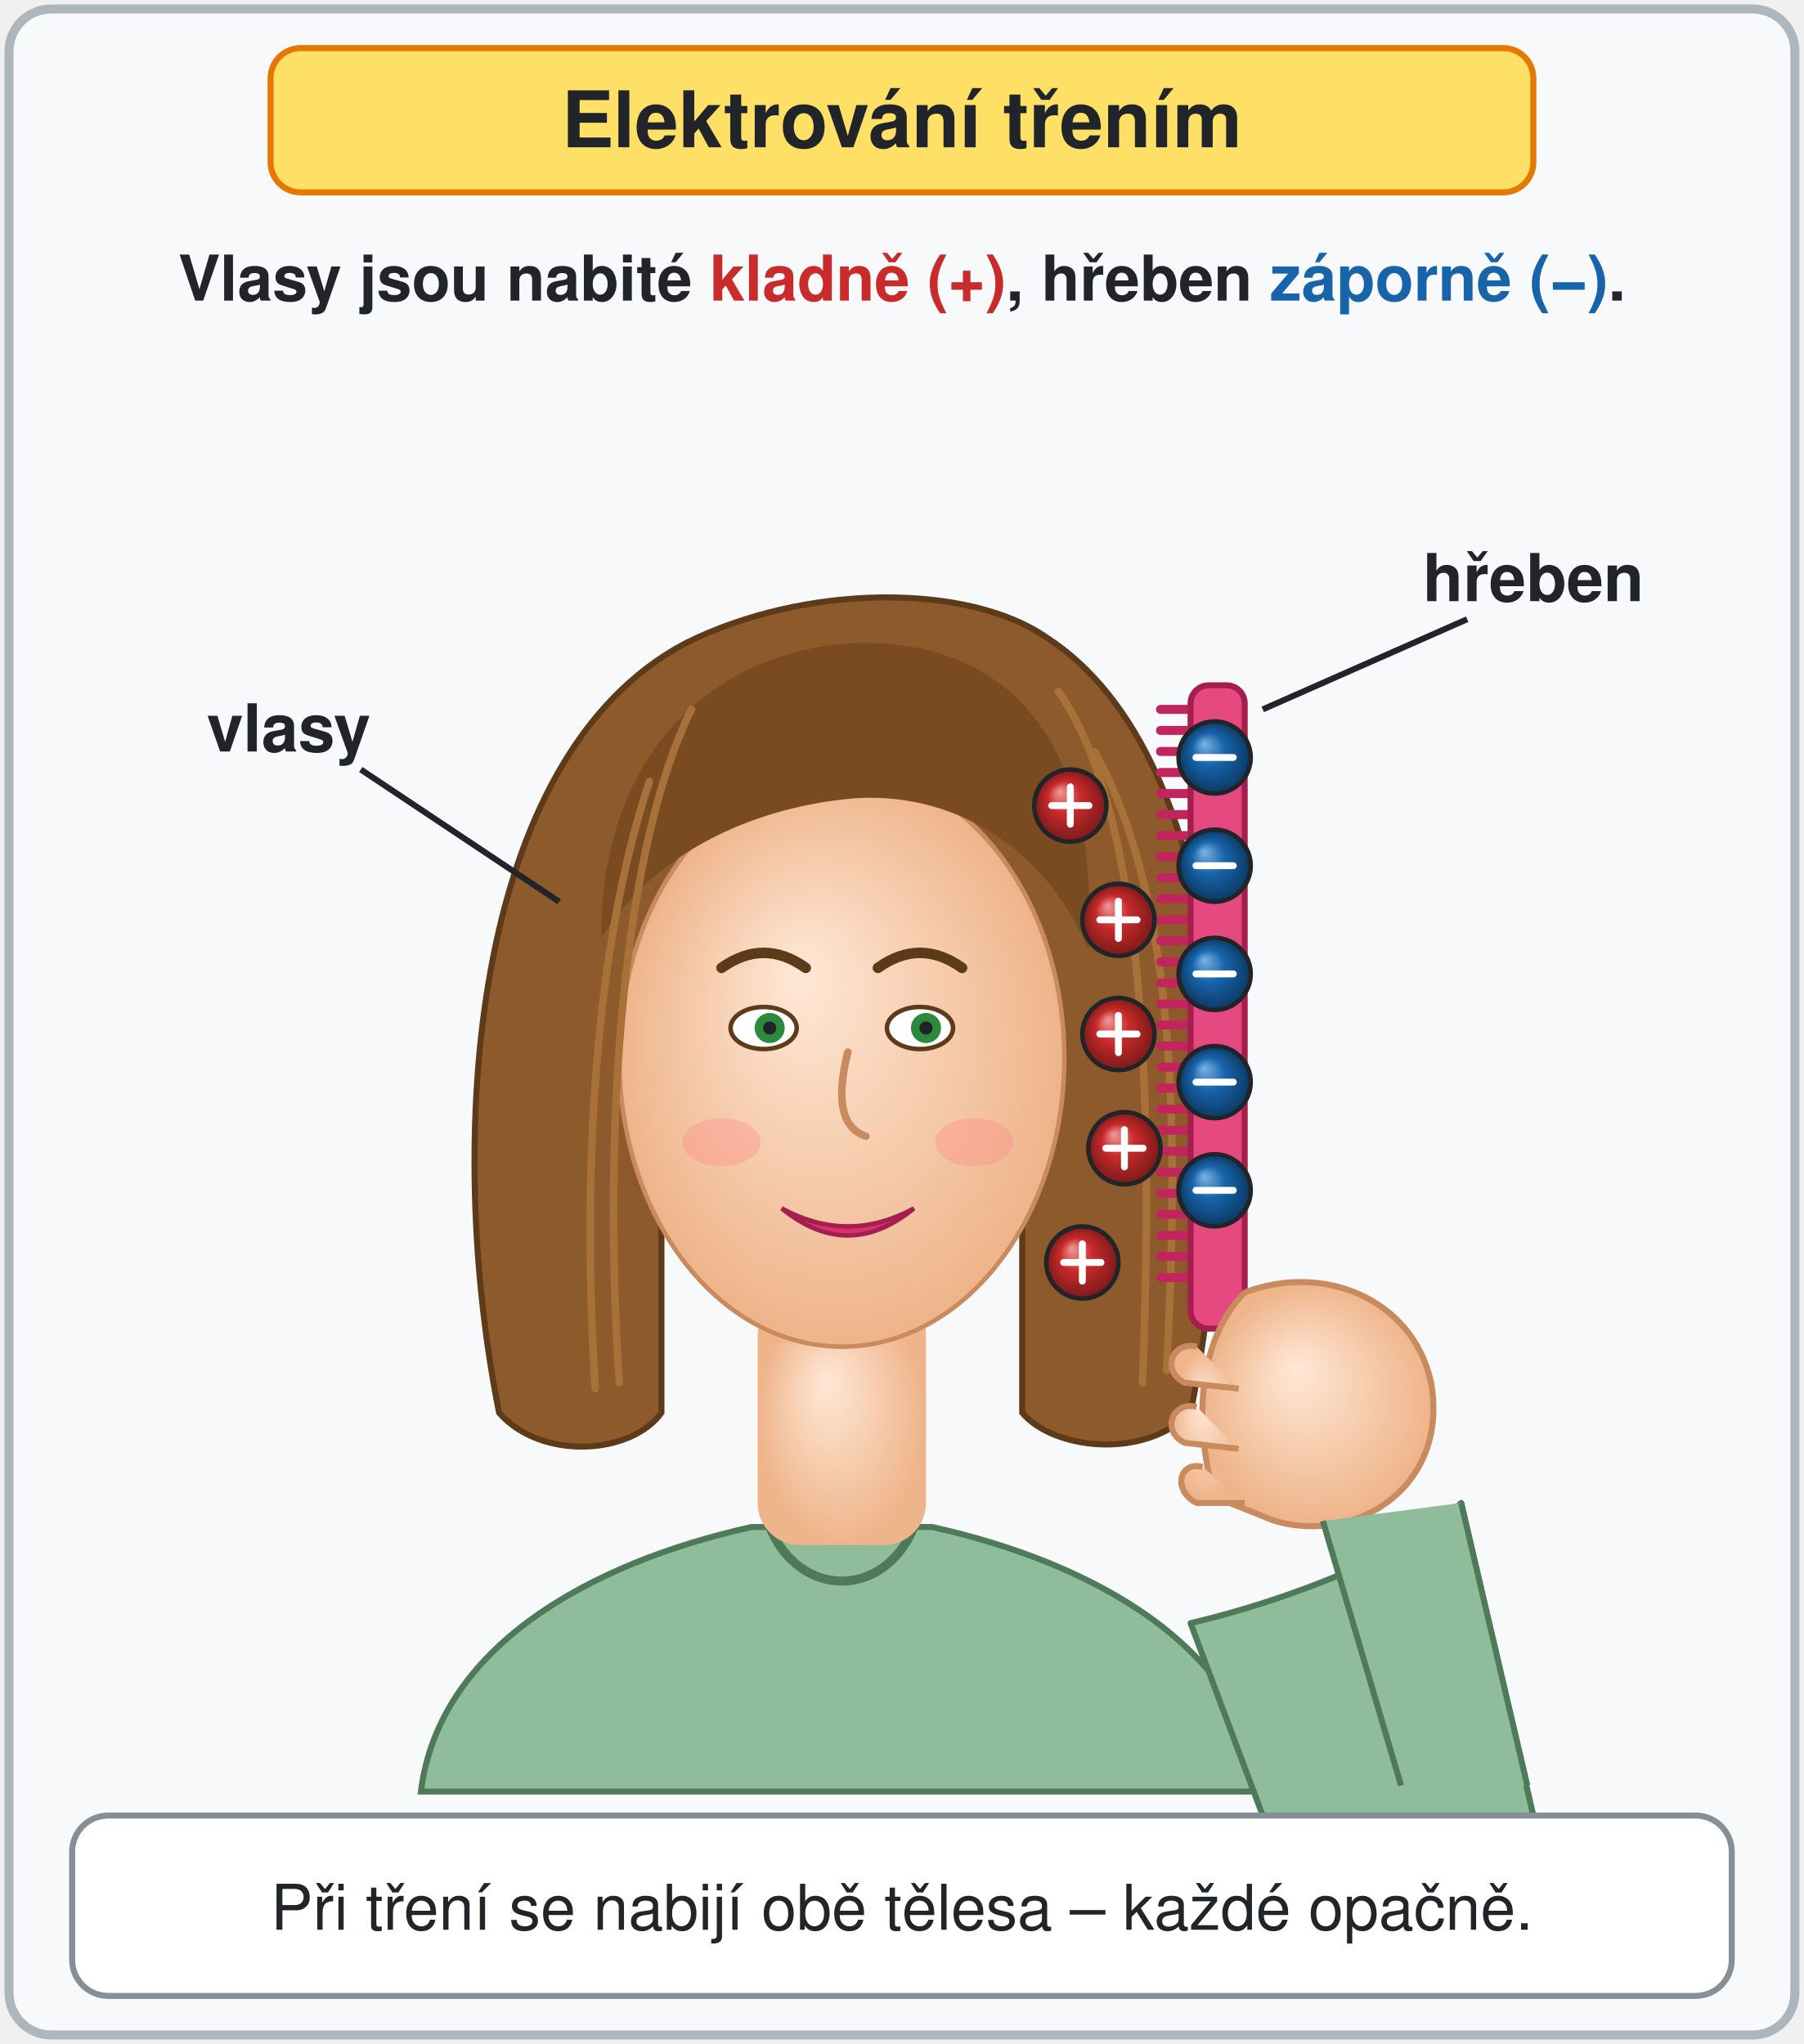
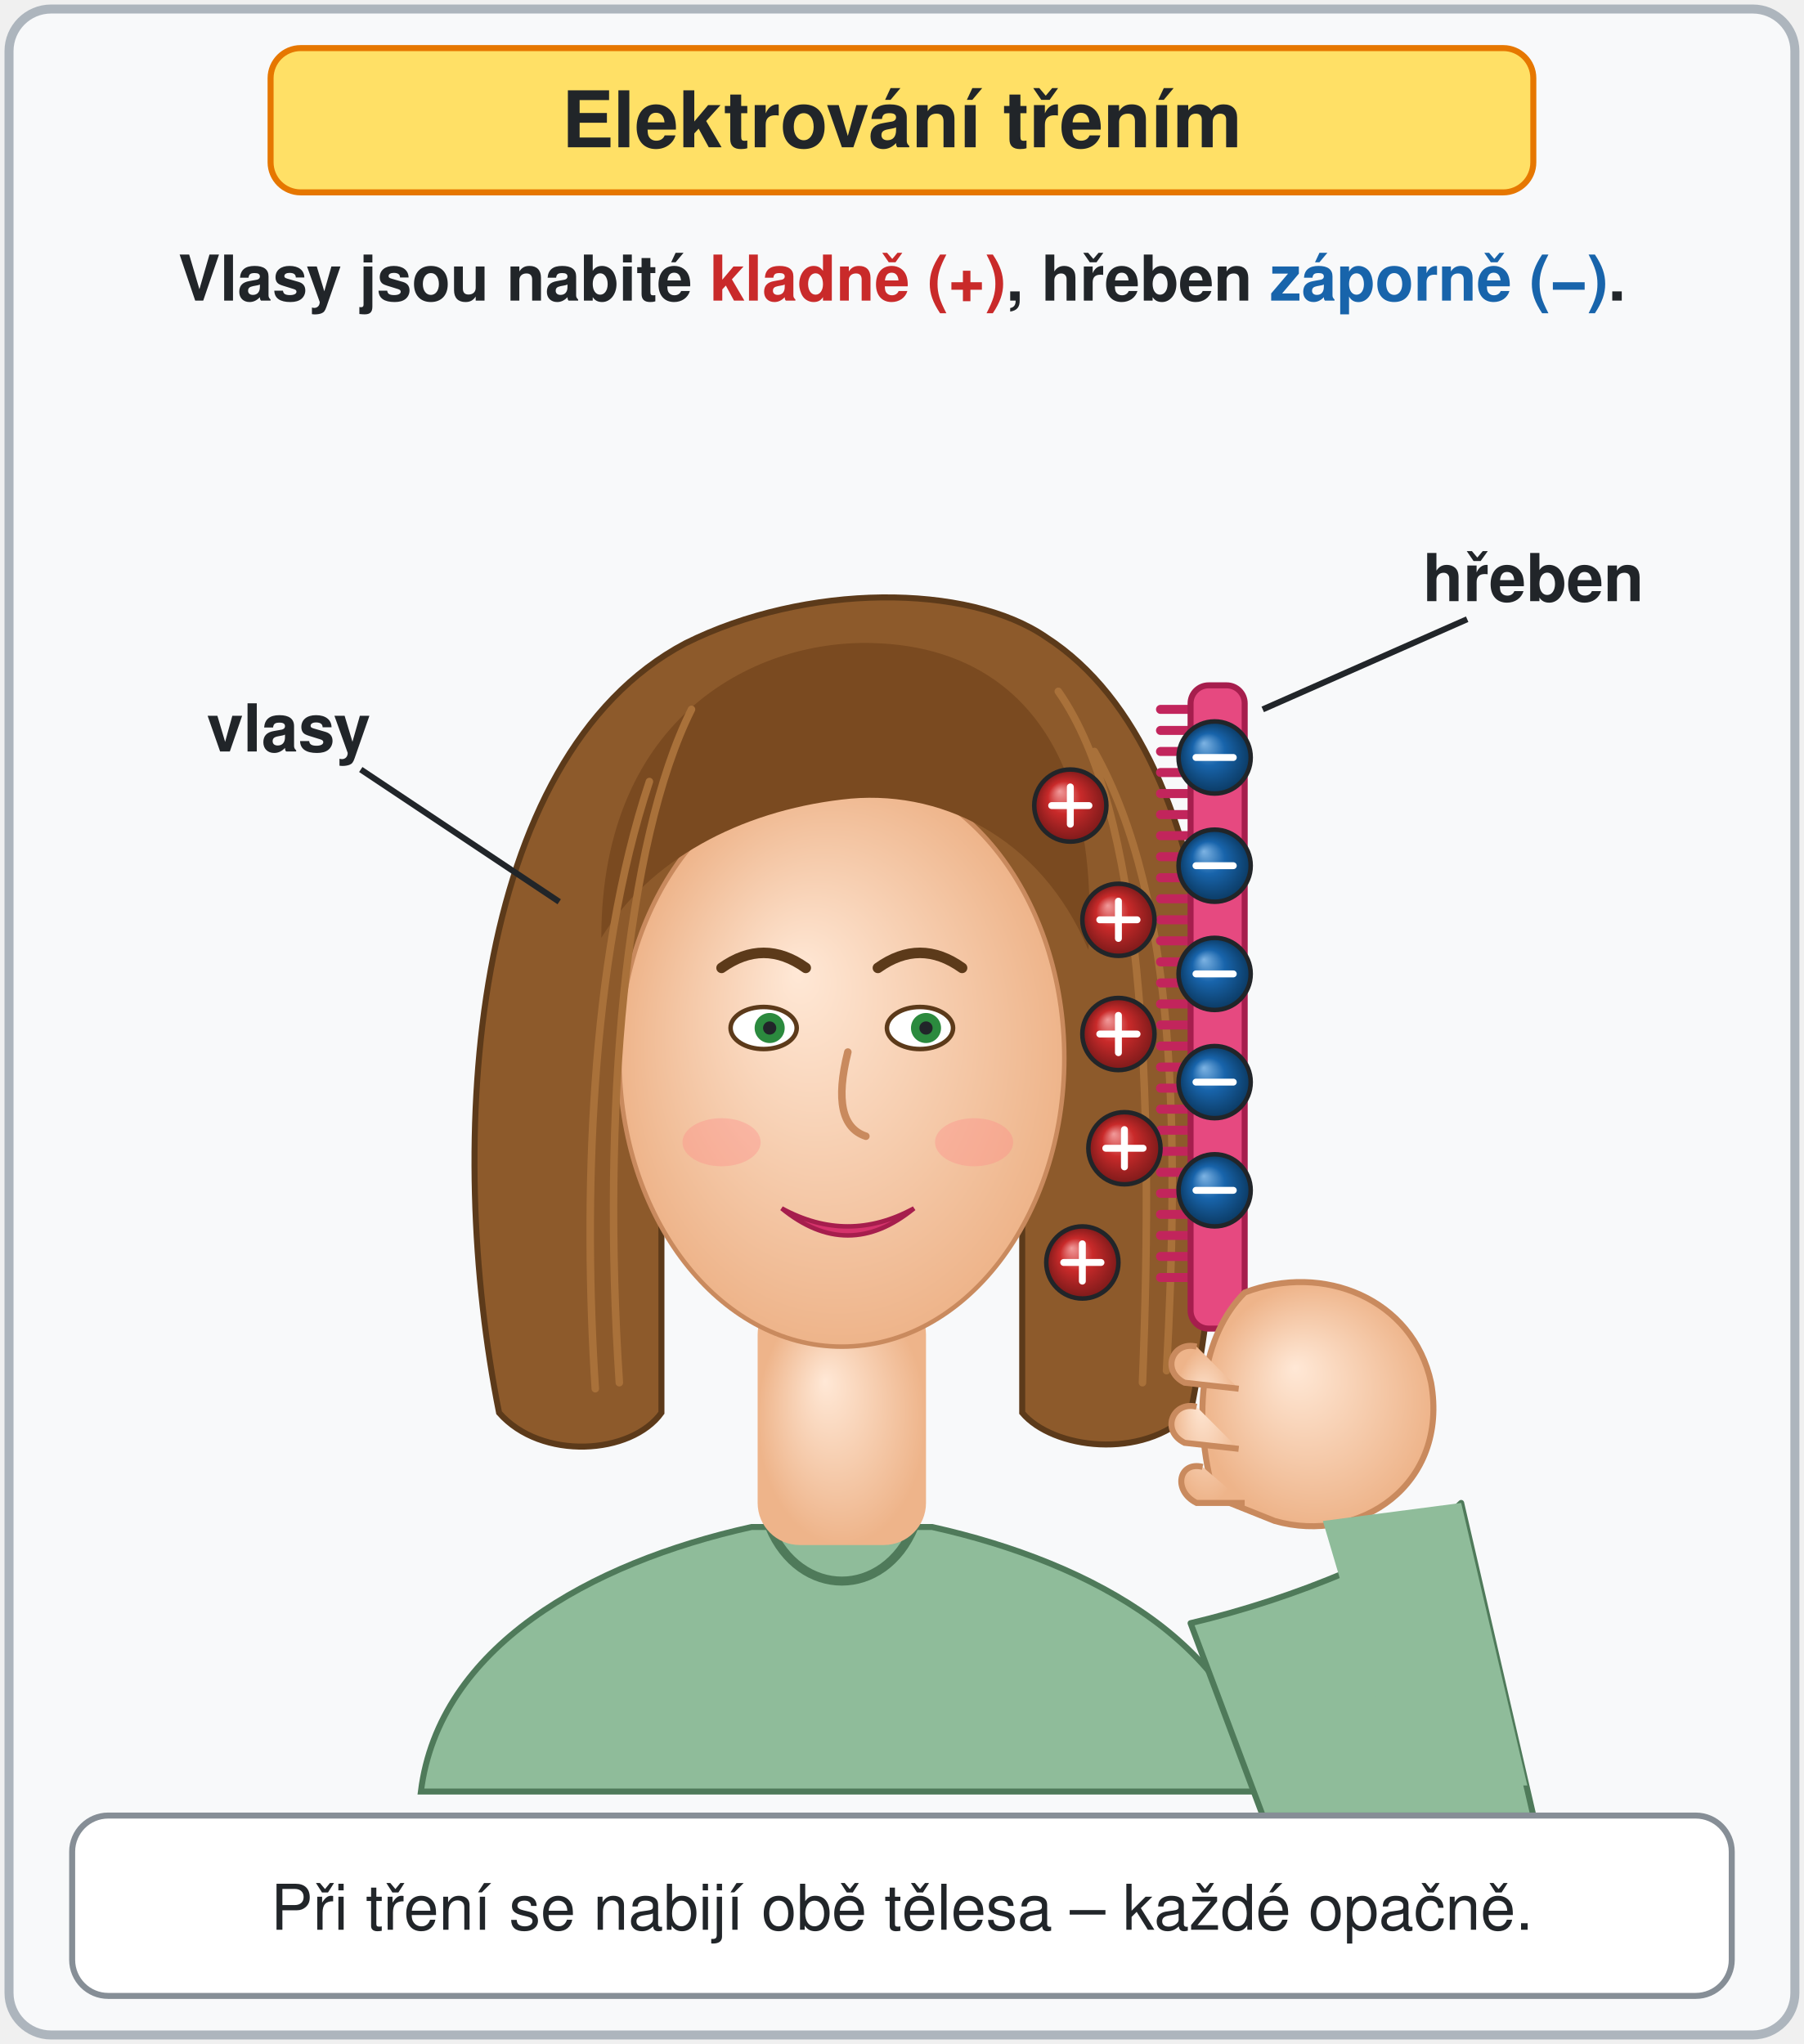
<svg xmlns="http://www.w3.org/2000/svg" viewBox="0 0 600 680" font-family="'Segoe UI', Helvetica, Arial, sans-serif" role="img" aria-label="Animace: dívka se češe růžovým plastovým hřebenem. Vlasy i hřeben jsou na začátku nenabité. Při česání přejde 5 elektronů z vlasů na hřeben. Na vlasech pak zůstane 5 kladných nábojů a na hřebenu je 5 elektronů: vlasy jsou nabité kladně, hřeben záporně.">
  <style>
/* Předloha: PDF Elektrické vlastnosti látek, dvojice fotografií dívky s hřebenem: vlevo zelené elektrony se žlutými šipkami přecházejí z vlasů na hřeben, vpravo + u vlasů a − u hřebenu (fotografie → vlastní kresba, obě fáze jako jedna animace). Animace 11 s: 2 tahy hřebenem, 5 elektronů přeletí na hřeben, na vlasech se objeví 5 znaků +. Počty + a − jsou stejné (nabijí se obě tělesa). Bez animace = koncový stav. */
@keyframes cesani { 0%, 12% { transform: translateY(0); } 19% { transform: translateY(70px); } 26% { transform: translateY(0); } 33% { transform: translateY(70px); } 40%, 100% { transform: translateY(0); } }
@keyframes plus { 0%, 55% { opacity: 0; } 60%, 95% { opacity: 1; } 100% { opacity: 0; } }
@keyframes c1 { 0%, 10% { opacity: 1; } 11%, 100% { opacity: 0; } }
@keyframes c2 { 0%, 11.5% { opacity: 0; } 13%, 55% { opacity: 1; } 56%, 100% { opacity: 0; } }
@keyframes c3 { 0%, 57% { opacity: 0; } 58.5%, 100% { opacity: 1; } }
.hreben { animation: cesani 11s ease-in-out infinite; } .plus { animation: plus 11s linear infinite; }
.c1 { animation: c1 11s linear infinite; } .c2 { animation: c2 11s linear infinite; } .c3 { animation: c3 11s linear infinite; }
@keyframes e0 { 0%, 11% { transform: translate(-32px, 16px); opacity: 0; } 13%, 40% { transform: translate(-32px, 16px); opacity: 1; } 48%, 95% { transform: translate(0, 0); opacity: 1; } 100% { transform: translate(0, 0); opacity: 0; } }
.e0 { animation: e0 11s ease-in-out infinite; }
@keyframes e1 { 0%, 11% { transform: translate(-26px, 18px); opacity: 0; } 13%, 43% { transform: translate(-26px, 18px); opacity: 1; } 51%, 95% { transform: translate(0, 0); opacity: 1; } 100% { transform: translate(0, 0); opacity: 0; } }
.e1 { animation: e1 11s ease-in-out infinite; }
@keyframes e2 { 0%, 11% { transform: translate(-32px, 20px); opacity: 0; } 13%, 46% { transform: translate(-32px, 20px); opacity: 1; } 54%, 95% { transform: translate(0, 0); opacity: 1; } 100% { transform: translate(0, 0); opacity: 0; } }
.e2 { animation: e2 11s ease-in-out infinite; }
@keyframes e3 { 0%, 11% { transform: translate(-28px, 22px); opacity: 0; } 13%, 49% { transform: translate(-28px, 22px); opacity: 1; } 57%, 95% { transform: translate(0, 0); opacity: 1; } 100% { transform: translate(0, 0); opacity: 0; } }
.e3 { animation: e3 11s ease-in-out infinite; }
@keyframes e4 { 0%, 11% { transform: translate(-30px, 24px); opacity: 0; } 13%, 52% { transform: translate(-30px, 24px); opacity: 1; } 60%, 95% { transform: translate(0, 0); opacity: 1; } 100% { transform: translate(0, 0); opacity: 0; } }
.e4 { animation: e4 11s ease-in-out infinite; }
@media (prefers-reduced-motion: reduce) { * { animation: none !important; } }
</style>
  <defs>
    <radialGradient id="gP" cx="50%" cy="50%" r="50%" fx="35%" fy="30%">
      <stop offset="0" stop-color="#f19a9a" />
      <stop offset="0.45" stop-color="#c92a2a" />
      <stop offset="1" stop-color="#7d1a1a" />
    </radialGradient>
    <radialGradient id="gE" cx="50%" cy="50%" r="50%" fx="35%" fy="30%">
      <stop offset="0" stop-color="#7db3e3" />
      <stop offset="0.45" stop-color="#1864ab" />
      <stop offset="1" stop-color="#0b3a63" />
    </radialGradient>
    <radialGradient id="gN" cx="50%" cy="50%" r="50%" fx="35%" fy="30%">
      <stop offset="0" stop-color="#ffffff" />
      <stop offset="0.45" stop-color="#adb5bd" />
      <stop offset="1" stop-color="#5c636a" />
    </radialGradient>
    <radialGradient id="gObal" cx="50%" cy="50%" r="50%" fx="40%" fy="35%">
      <stop offset="0" stop-color="#f4fbef" />
      <stop offset="1" stop-color="#c5e1b0" />
    </radialGradient>
    <radialGradient id="gJadro" cx="50%" cy="50%" r="50%">
      <stop offset="0" stop-color="#fff4e6" />
      <stop offset="1" stop-color="#ffc9a0" />
    </radialGradient>
    <linearGradient id="gKov" x1="0" y1="0" x2="1" y2="0">
      <stop offset="0" stop-color="#6c757d" />
      <stop offset="0.35" stop-color="#f1f3f5" />
      <stop offset="0.7" stop-color="#adb5bd" />
      <stop offset="1" stop-color="#495057" />
    </linearGradient>
    <linearGradient id="gKovV" x1="0" y1="0" x2="0" y2="1">
      <stop offset="0" stop-color="#f1f3f5" />
      <stop offset="0.5" stop-color="#ced4da" />
      <stop offset="1" stop-color="#868e96" />
    </linearGradient>
    <radialGradient id="gZlato" cx="50%" cy="50%" r="50%" fx="38%" fy="32%">
      <stop offset="0" stop-color="#fff9db" />
      <stop offset="0.35" stop-color="#fcc419" />
      <stop offset="1" stop-color="#a86b00" />
    </radialGradient>
    <radialGradient id="gSklo" cx="50%" cy="50%" r="50%" fx="30%" fy="25%">
      <stop offset="0" stop-color="#ffffff" />
      <stop offset="0.6" stop-color="#e7f5ff" />
      <stop offset="1" stop-color="#c5f6fa" />
    </radialGradient>
    <radialGradient id="gKuze" cx="50%" cy="50%" r="50%" fx="40%" fy="35%">
      <stop offset="0" stop-color="#ffe8d6" />
      <stop offset="1" stop-color="#eeb48a" />
    </radialGradient>
    <linearGradient id="gPlast" x1="0" y1="0" x2="0" y2="1">
      <stop offset="0" stop-color="#ffd8a8" />
      <stop offset="0.5" stop-color="#fd7e14" />
      <stop offset="1" stop-color="#c2410c" />
    </linearGradient>
    <linearGradient id="gDeska" x1="0" y1="0" x2="1" y2="0">
      <stop offset="0" stop-color="#212529" />
      <stop offset="0.45" stop-color="#6c757d" />
      <stop offset="1" stop-color="#212529" />
    </linearGradient>
  </defs>
  <rect x="3" y="3" width="594" height="674" rx="14" fill="#f8f9fa" stroke="#adb5bd" stroke-width="3" />
  <rect x="90" y="16" width="420" height="48" rx="10" fill="#ffe066" stroke="#e67700" stroke-width="2" />
  <text x="300" y="49" font-size="26" font-weight="bold" fill="#212529" text-anchor="middle">Elektrování třením</text>
  <text class="c1" x="300" y="100" font-size="21" font-weight="bold" fill="#212529" text-anchor="middle" opacity="0">Vlasy i hřeben jsou zatím nenabité.</text>
  <text class="c2" x="300" y="100" font-size="21" font-weight="bold" fill="#1864ab" text-anchor="middle" opacity="0">Při česání přecházejí elektrony z vlasů na hřeben.</text>
  <text class="c3" x="300" y="100" font-size="21" font-weight="bold" fill="#212529" text-anchor="middle">Vlasy jsou nabité <tspan fill="#c92a2a">kladně (+)</tspan>, hřeben <tspan fill="#1864ab">záporně (−)</tspan>.</text>
  <path d="M140 596C146 548 196 520 250 508L310 508C364 520 414 548 420 596Z" fill="#8fbc9a" stroke="#4f7a5a" stroke-width="2" />
  <path d="M396 540C430 532 470 516 486 500L510 604H420Z" fill="#8fbc9a" stroke="#4f7a5a" stroke-width="2" stroke-linejoin="round" />
  <path d="M256 508C266 532 294 532 304 508" fill="none" stroke="#4f7a5a" stroke-width="3" />
  <rect x="252" y="430" width="56" height="84" rx="14" fill="url(#gKuze)" />
  <path d="M166 470C148 380 156 252 228 214C268 194 322 194 348 212C410 252 414 380 396 470C380 486 350 482 340 470L340 300L220 300L220 470C210 484 180 486 166 470Z" fill="#8d5a2b" stroke="#5c3a1a" stroke-width="2" />
  <ellipse cx="280" cy="352" rx="74" ry="96" fill="url(#gKuze)" stroke="#c98a5e" stroke-width="1.5" />
  <path d="M200 312C200 238 252 212 292 214C338 216 366 250 362 316C346 278 312 262 280 266C246 270 216 286 200 312Z" fill="#7a4a20" />
  <path d="M352 230C380 270 384 360 380 460M364 250C392 300 392 380 388 456M230 236C208 280 200 370 206 460M216 260C196 320 194 400 198 462" stroke="#a9713a" stroke-width="2.5" fill="none" stroke-linecap="round" />
  <path d="M240 322Q254 312 268 322M292 322Q306 312 320 322" stroke="#5c3a1a" stroke-width="3.5" fill="none" stroke-linecap="round" />
  <ellipse cx="254" cy="342" rx="11" ry="7" fill="#ffffff" stroke="#5c3a1a" stroke-width="1.5" />
  <circle cx="256" cy="342" r="5" fill="#2b8a3e" />
  <circle cx="256" cy="342" r="2.2" fill="#212529" />
  <ellipse cx="306" cy="342" rx="11" ry="7" fill="#ffffff" stroke="#5c3a1a" stroke-width="1.5" />
  <circle cx="308" cy="342" r="5" fill="#2b8a3e" />
  <circle cx="308" cy="342" r="2.2" fill="#212529" />
  <path d="M282 350Q276 374 288 378" stroke="#c98a5e" stroke-width="2.5" fill="none" stroke-linecap="round" />
  <path d="M260 402Q282 414 304 402Q282 420 260 402Z" fill="#d6336c" stroke="#a61e4d" stroke-width="1.5" />
  <ellipse cx="240" cy="380" rx="13" ry="8" fill="#ff8787" opacity="0.35" />
  <ellipse cx="324" cy="380" rx="13" ry="8" fill="#ff8787" opacity="0.35" />
  <g class="hreben">
    <path d="M386 236H399M386 243H399M386 250H399M386 257H399M386 264H399M386 271H399M386 278H399M386 285H399M386 292H399M386 299H399M386 306H399M386 313H399M386 320H399M386 327H399M386 334H399M386 341H399M386 348H399M386 355H399M386 362H399M386 369H399M386 376H399M386 383H399M386 390H399M386 397H399M386 404H399M386 411H399M386 418H399M386 425H399" stroke="#c2255c" stroke-width="3" stroke-linecap="round" />
    <rect x="396" y="228" width="18" height="214" rx="6" fill="#e64980" stroke="#a61e4d" stroke-width="2" />
    <path d="M414 430C440 420 470 432 476 460C482 494 452 514 424 506L404 498C396 470 400 444 414 430Z" fill="url(#gKuze)" stroke="#c98a5e" stroke-width="2" />
    <path d="M398 448C390 446 386 456 394 460L412 462M398 468C390 466 386 476 394 480L412 482M400 488C392 486 390 496 398 500L414 500" fill="url(#gKuze)" stroke="#c98a5e" stroke-width="2" />
    <path d="M440 506L466 594H508L486 500Z" fill="#8fbc9a" />
-     <path d="M440 506L466 594M486 500L508 594" stroke="#4f7a5a" stroke-width="2" fill="none" />
  </g>
  <g class="plus">
    <g>
      <circle cx="356" cy="268" r="12" fill="url(#gP)" stroke="#212529" stroke-width="1.5" />
      <path d="M349.8 268H362.2M356 261.8V274.2" stroke="#fff" stroke-width="2.3" stroke-linecap="round" />
    </g>
    <g>
      <circle cx="372" cy="306" r="12" fill="url(#gP)" stroke="#212529" stroke-width="1.5" />
      <path d="M365.8 306H378.2M372 299.8V312.2" stroke="#fff" stroke-width="2.3" stroke-linecap="round" />
    </g>
    <g>
      <circle cx="372" cy="344" r="12" fill="url(#gP)" stroke="#212529" stroke-width="1.5" />
      <path d="M365.8 344H378.2M372 337.8V350.2" stroke="#fff" stroke-width="2.3" stroke-linecap="round" />
    </g>
    <g>
      <circle cx="374" cy="382" r="12" fill="url(#gP)" stroke="#212529" stroke-width="1.5" />
      <path d="M367.8 382H380.2M374 375.8V388.2" stroke="#fff" stroke-width="2.3" stroke-linecap="round" />
    </g>
    <g>
      <circle cx="360" cy="420" r="12" fill="url(#gP)" stroke="#212529" stroke-width="1.5" />
      <path d="M353.8 420H366.2M360 413.8V426.2" stroke="#fff" stroke-width="2.3" stroke-linecap="round" />
    </g>
  </g>
  <g class="e0">
    <circle cx="404" cy="252" r="12" fill="url(#gE)" stroke="#212529" stroke-width="1.5" />
    <path d="M397.8 252H410.2" stroke="#fff" stroke-width="2.3" stroke-linecap="round" />
  </g>
  <g class="e1">
    <circle cx="404" cy="288" r="12" fill="url(#gE)" stroke="#212529" stroke-width="1.5" />
    <path d="M397.8 288H410.2" stroke="#fff" stroke-width="2.3" stroke-linecap="round" />
  </g>
  <g class="e2">
    <circle cx="404" cy="324" r="12" fill="url(#gE)" stroke="#212529" stroke-width="1.5" />
    <path d="M397.8 324H410.2" stroke="#fff" stroke-width="2.3" stroke-linecap="round" />
  </g>
  <g class="e3">
    <circle cx="404" cy="360" r="12" fill="url(#gE)" stroke="#212529" stroke-width="1.5" />
    <path d="M397.8 360H410.2" stroke="#fff" stroke-width="2.3" stroke-linecap="round" />
  </g>
  <g class="e4">
    <circle cx="404" cy="396" r="12" fill="url(#gE)" stroke="#212529" stroke-width="1.5" />
    <path d="M397.8 396H410.2" stroke="#fff" stroke-width="2.3" stroke-linecap="round" />
  </g>
  <text x="510" y="200" font-size="22" fill="#212529" text-anchor="middle" font-weight="bold">hřeben</text>
  <path d="M488 206L420 236" stroke="#212529" stroke-width="2" />
  <text x="96" y="250" font-size="22" fill="#212529" text-anchor="middle" font-weight="bold">vlasy</text>
  <path d="M120 256L186 300" stroke="#212529" stroke-width="2" />
  <rect x="24" y="604" width="552" height="60" rx="12" fill="#ffffff" stroke="#868e96" stroke-width="2" />
  <text x="300" y="642" font-size="21" fill="#212529" text-anchor="middle">Při tření se nabijí obě tělesa – každé opačně.</text>
</svg>
